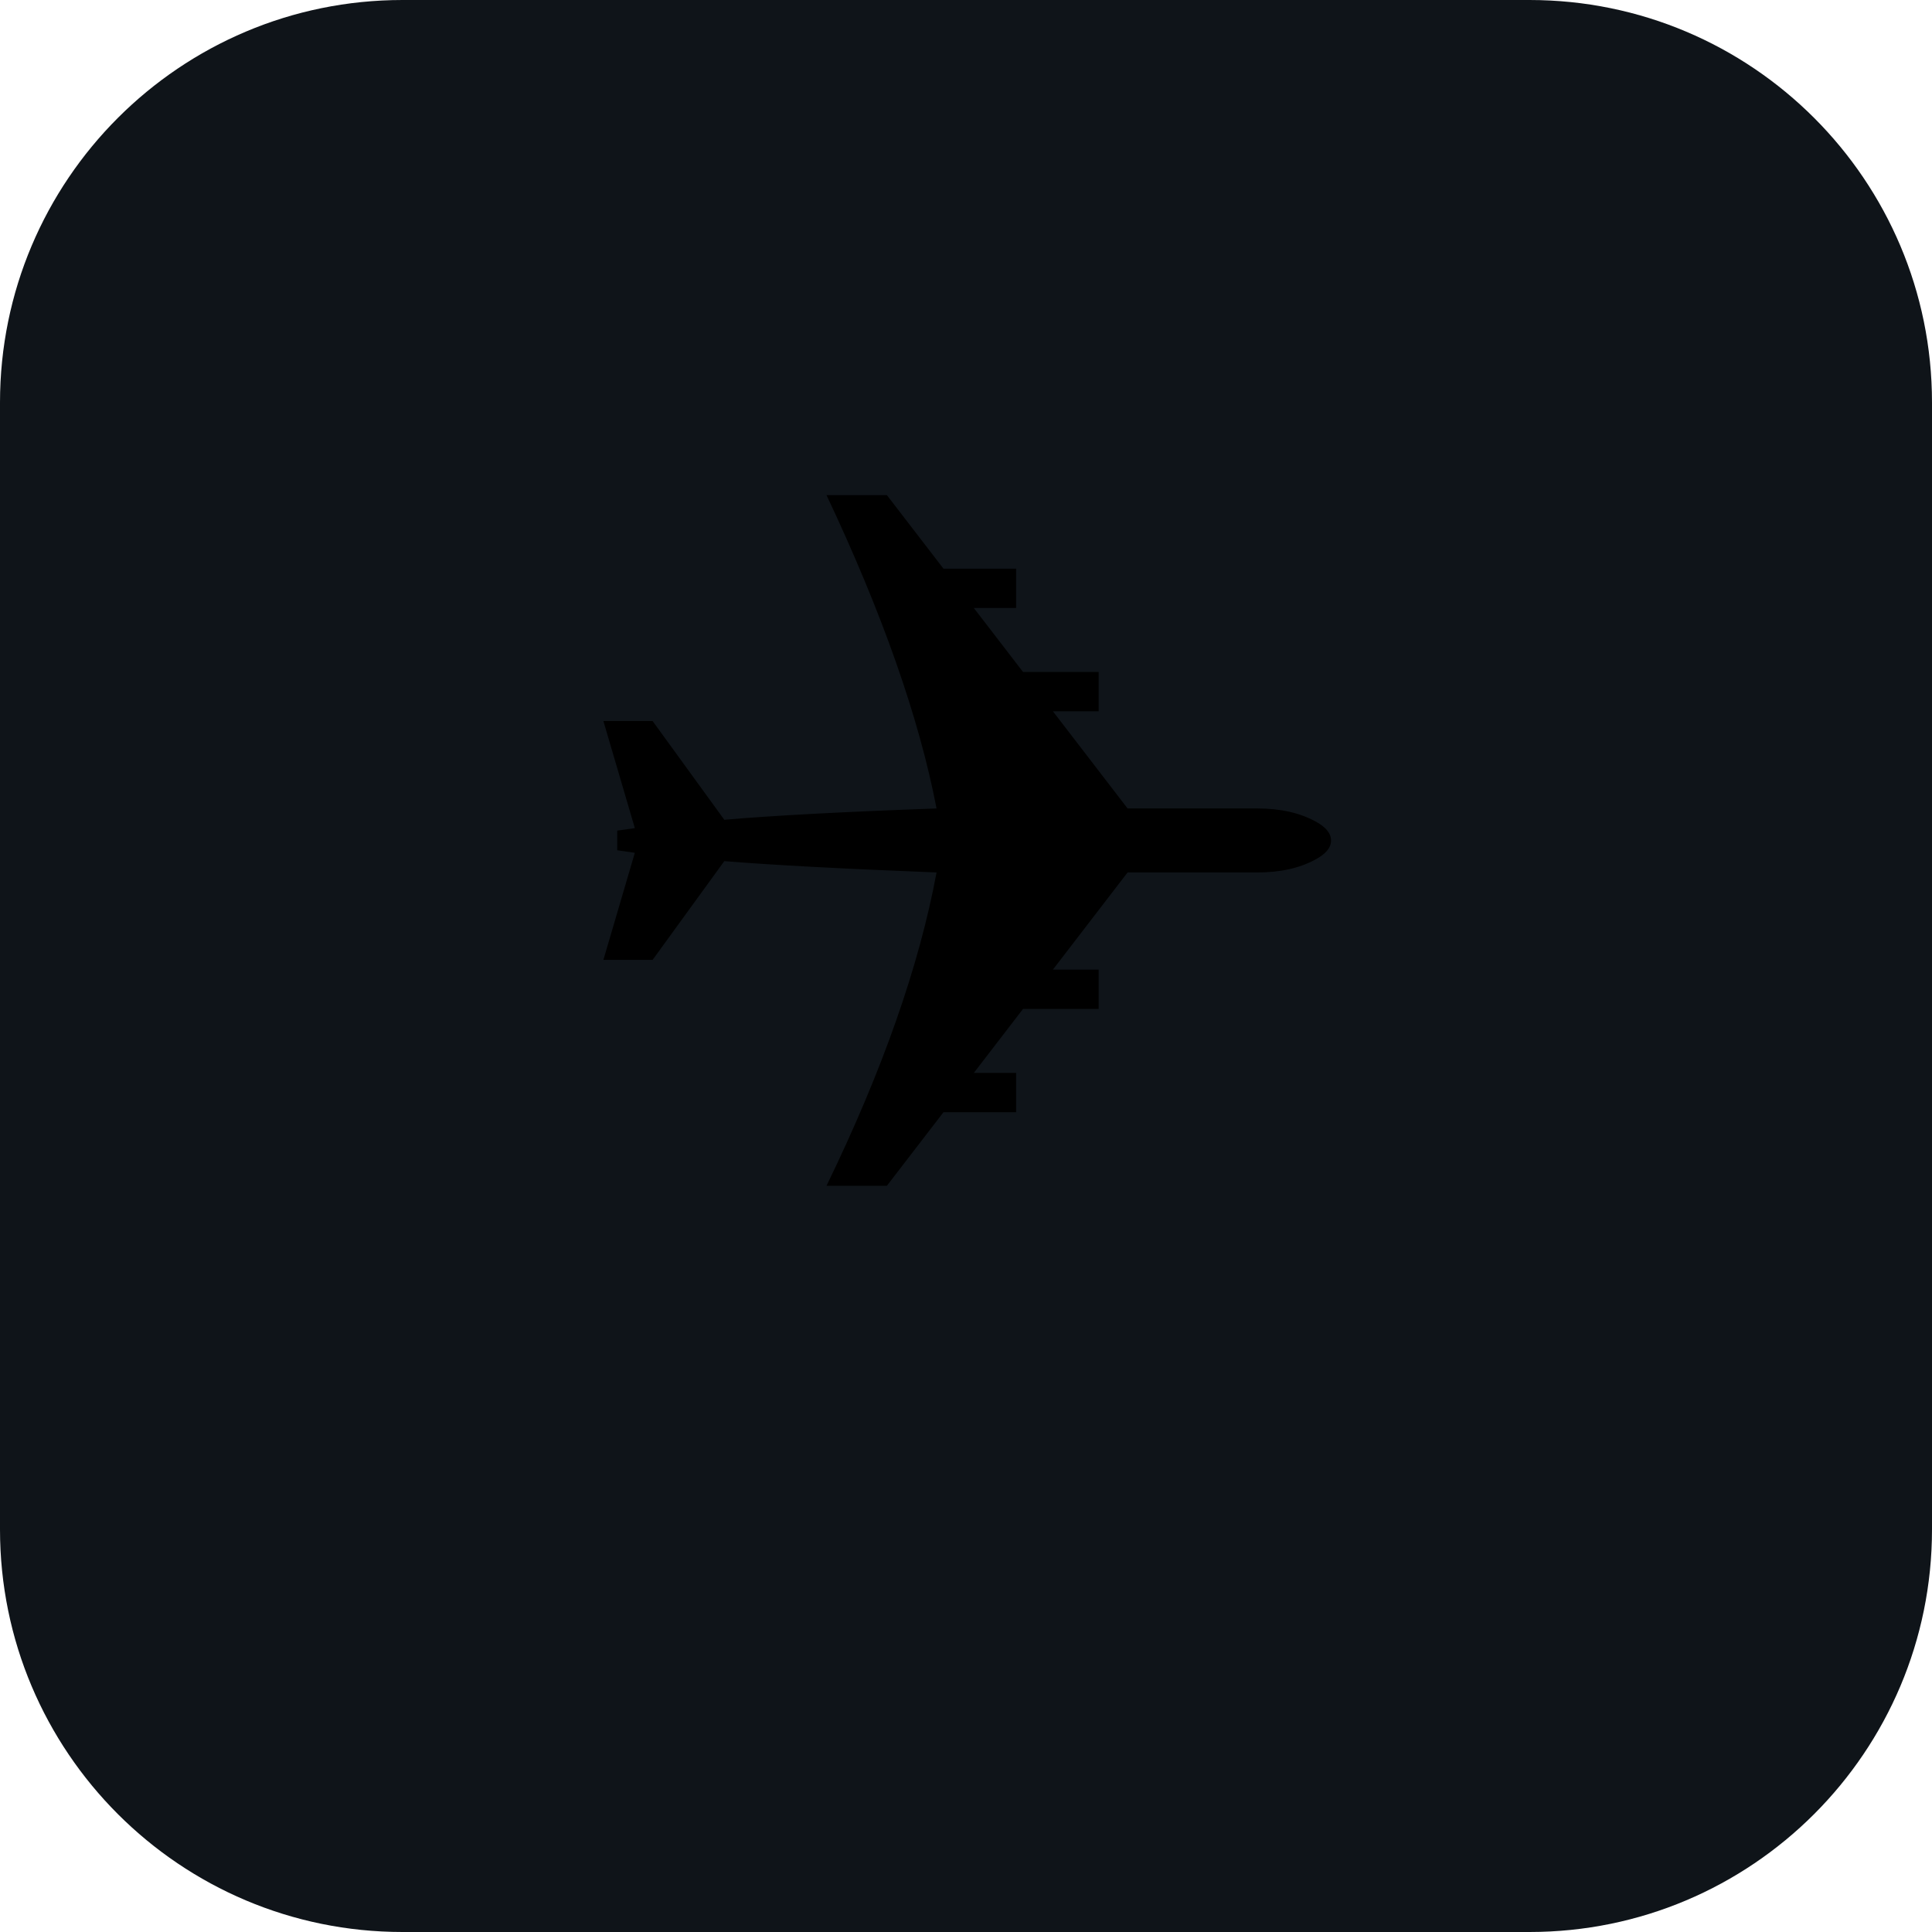
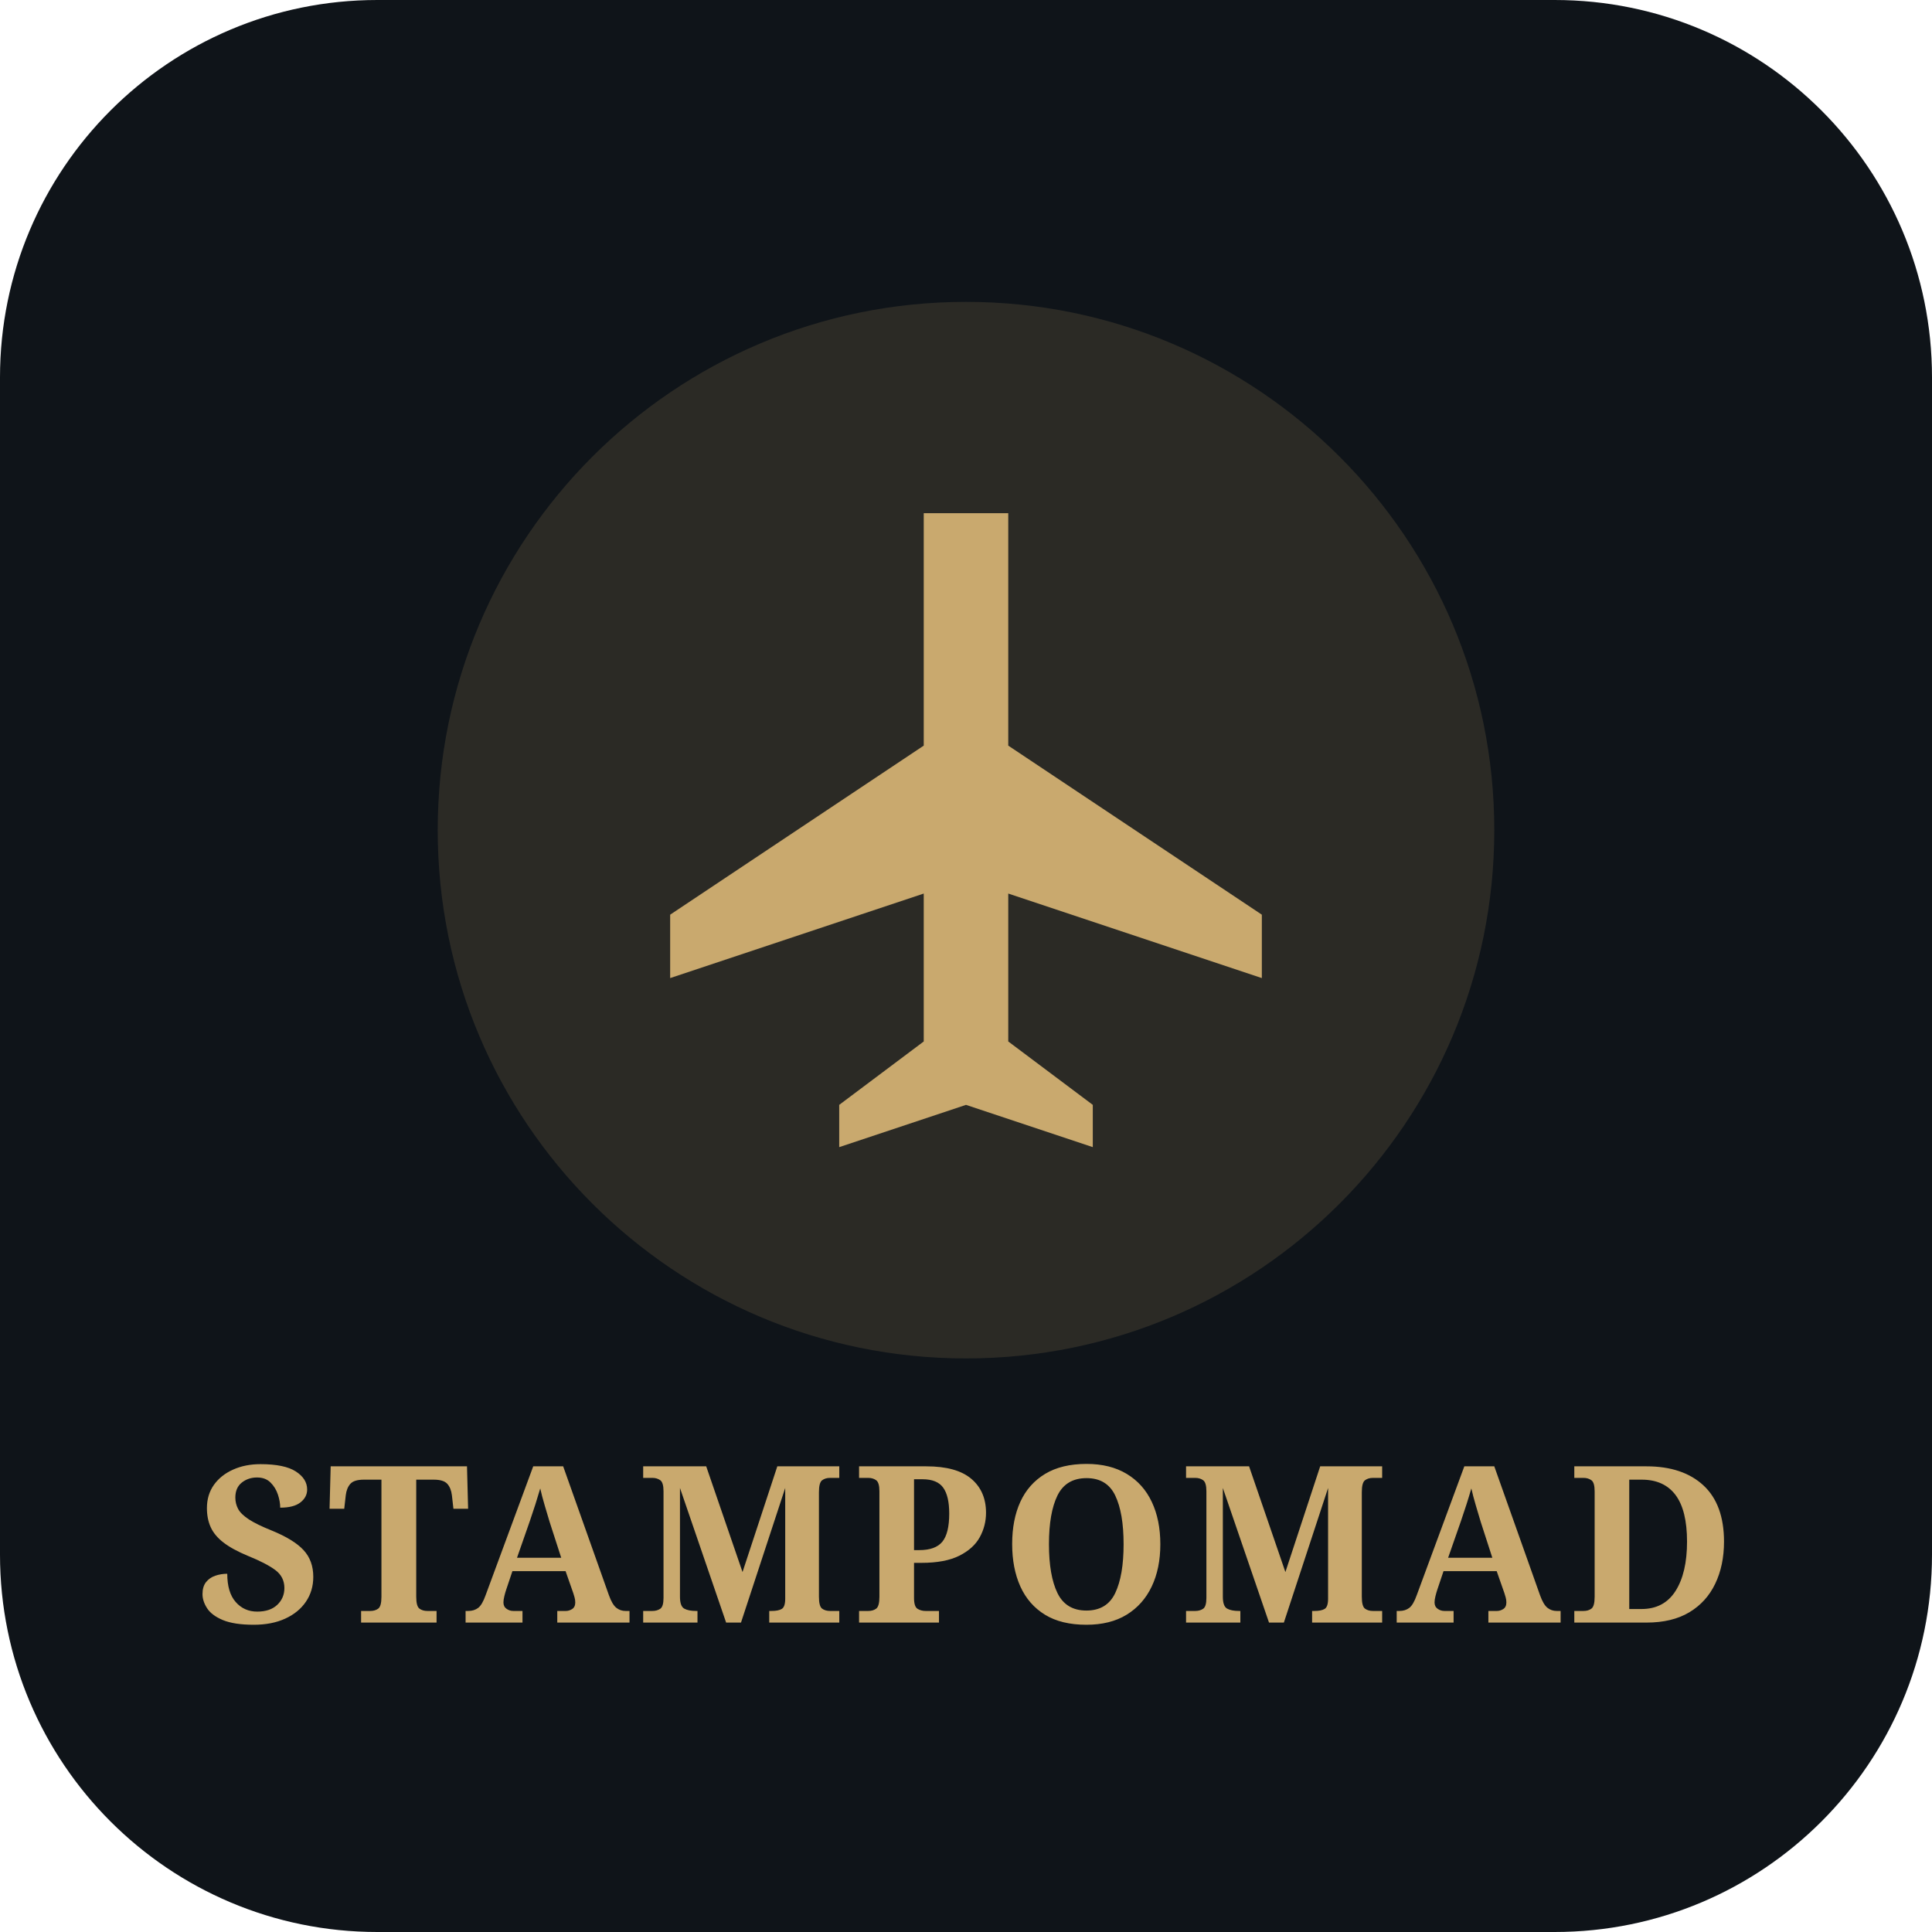
- <svg xmlns="http://www.w3.org/2000/svg" viewBox="0 0 192 192" width="192" height="192">
-   <rect width="192" height="192" rx="40" fill="#0f1419" />
-   <text x="96" y="120" font-size="100" text-anchor="middle" font-family="serif">✈️</text>
+ <svg xmlns="http://www.w3.org/2000/svg" viewBox="0 0 512 512" width="512" height="512">
+   <rect width="512" height="512" rx="100" fill="#0f1419" />
+   <circle cx="256" cy="220" r="140" fill="#c9a96e" opacity="0.15" />
+   <g transform="translate(256,220) scale(2.8)" fill="#c9a96e">
+     <path d="M-4,-30 L4,-30 L4,-8 L28,8 L28,14 L4,6 L4,20 L12,26 L12,30 L0,26 L-12,30 L-12,26 L-4,20 L-4,6 L-28,14 L-28,8 L-4,-8 Z" />
+   </g>
+   <text x="256" y="430" font-size="58" text-anchor="middle" font-family="Georgia, serif" font-weight="600" fill="#c9a96e" letter-spacing="2">STAMPOMAD</text>
</svg>
